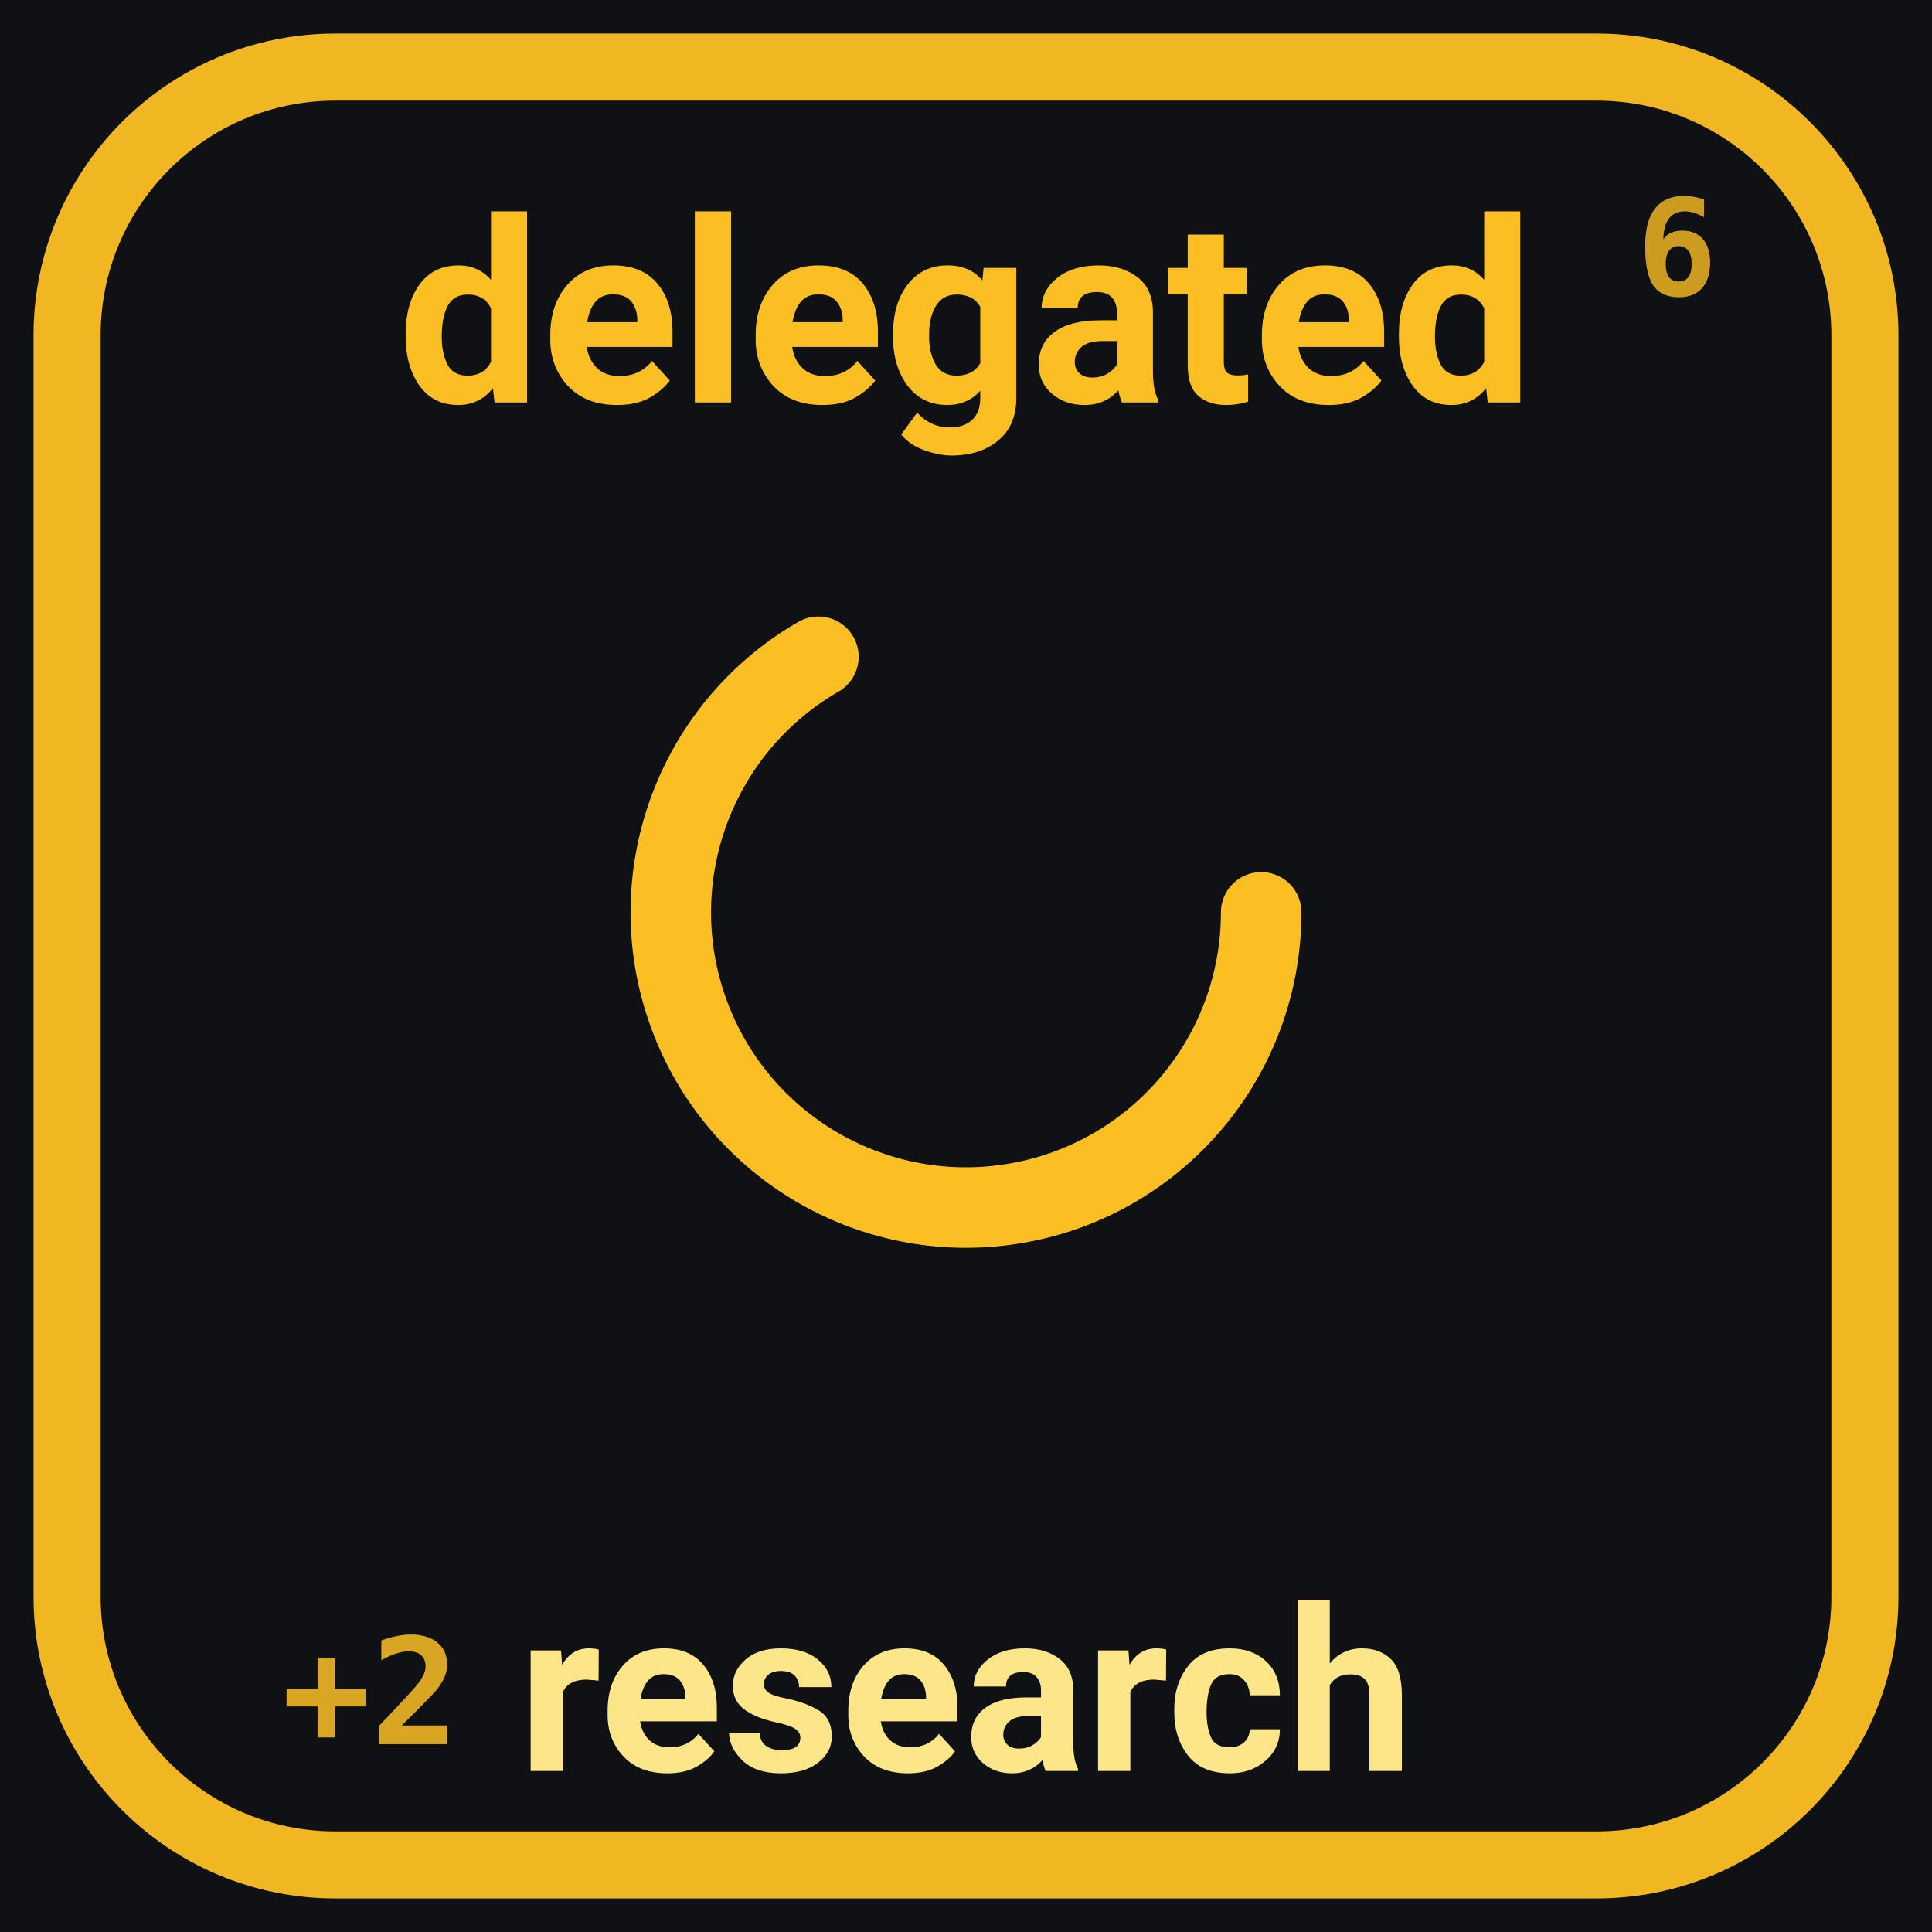
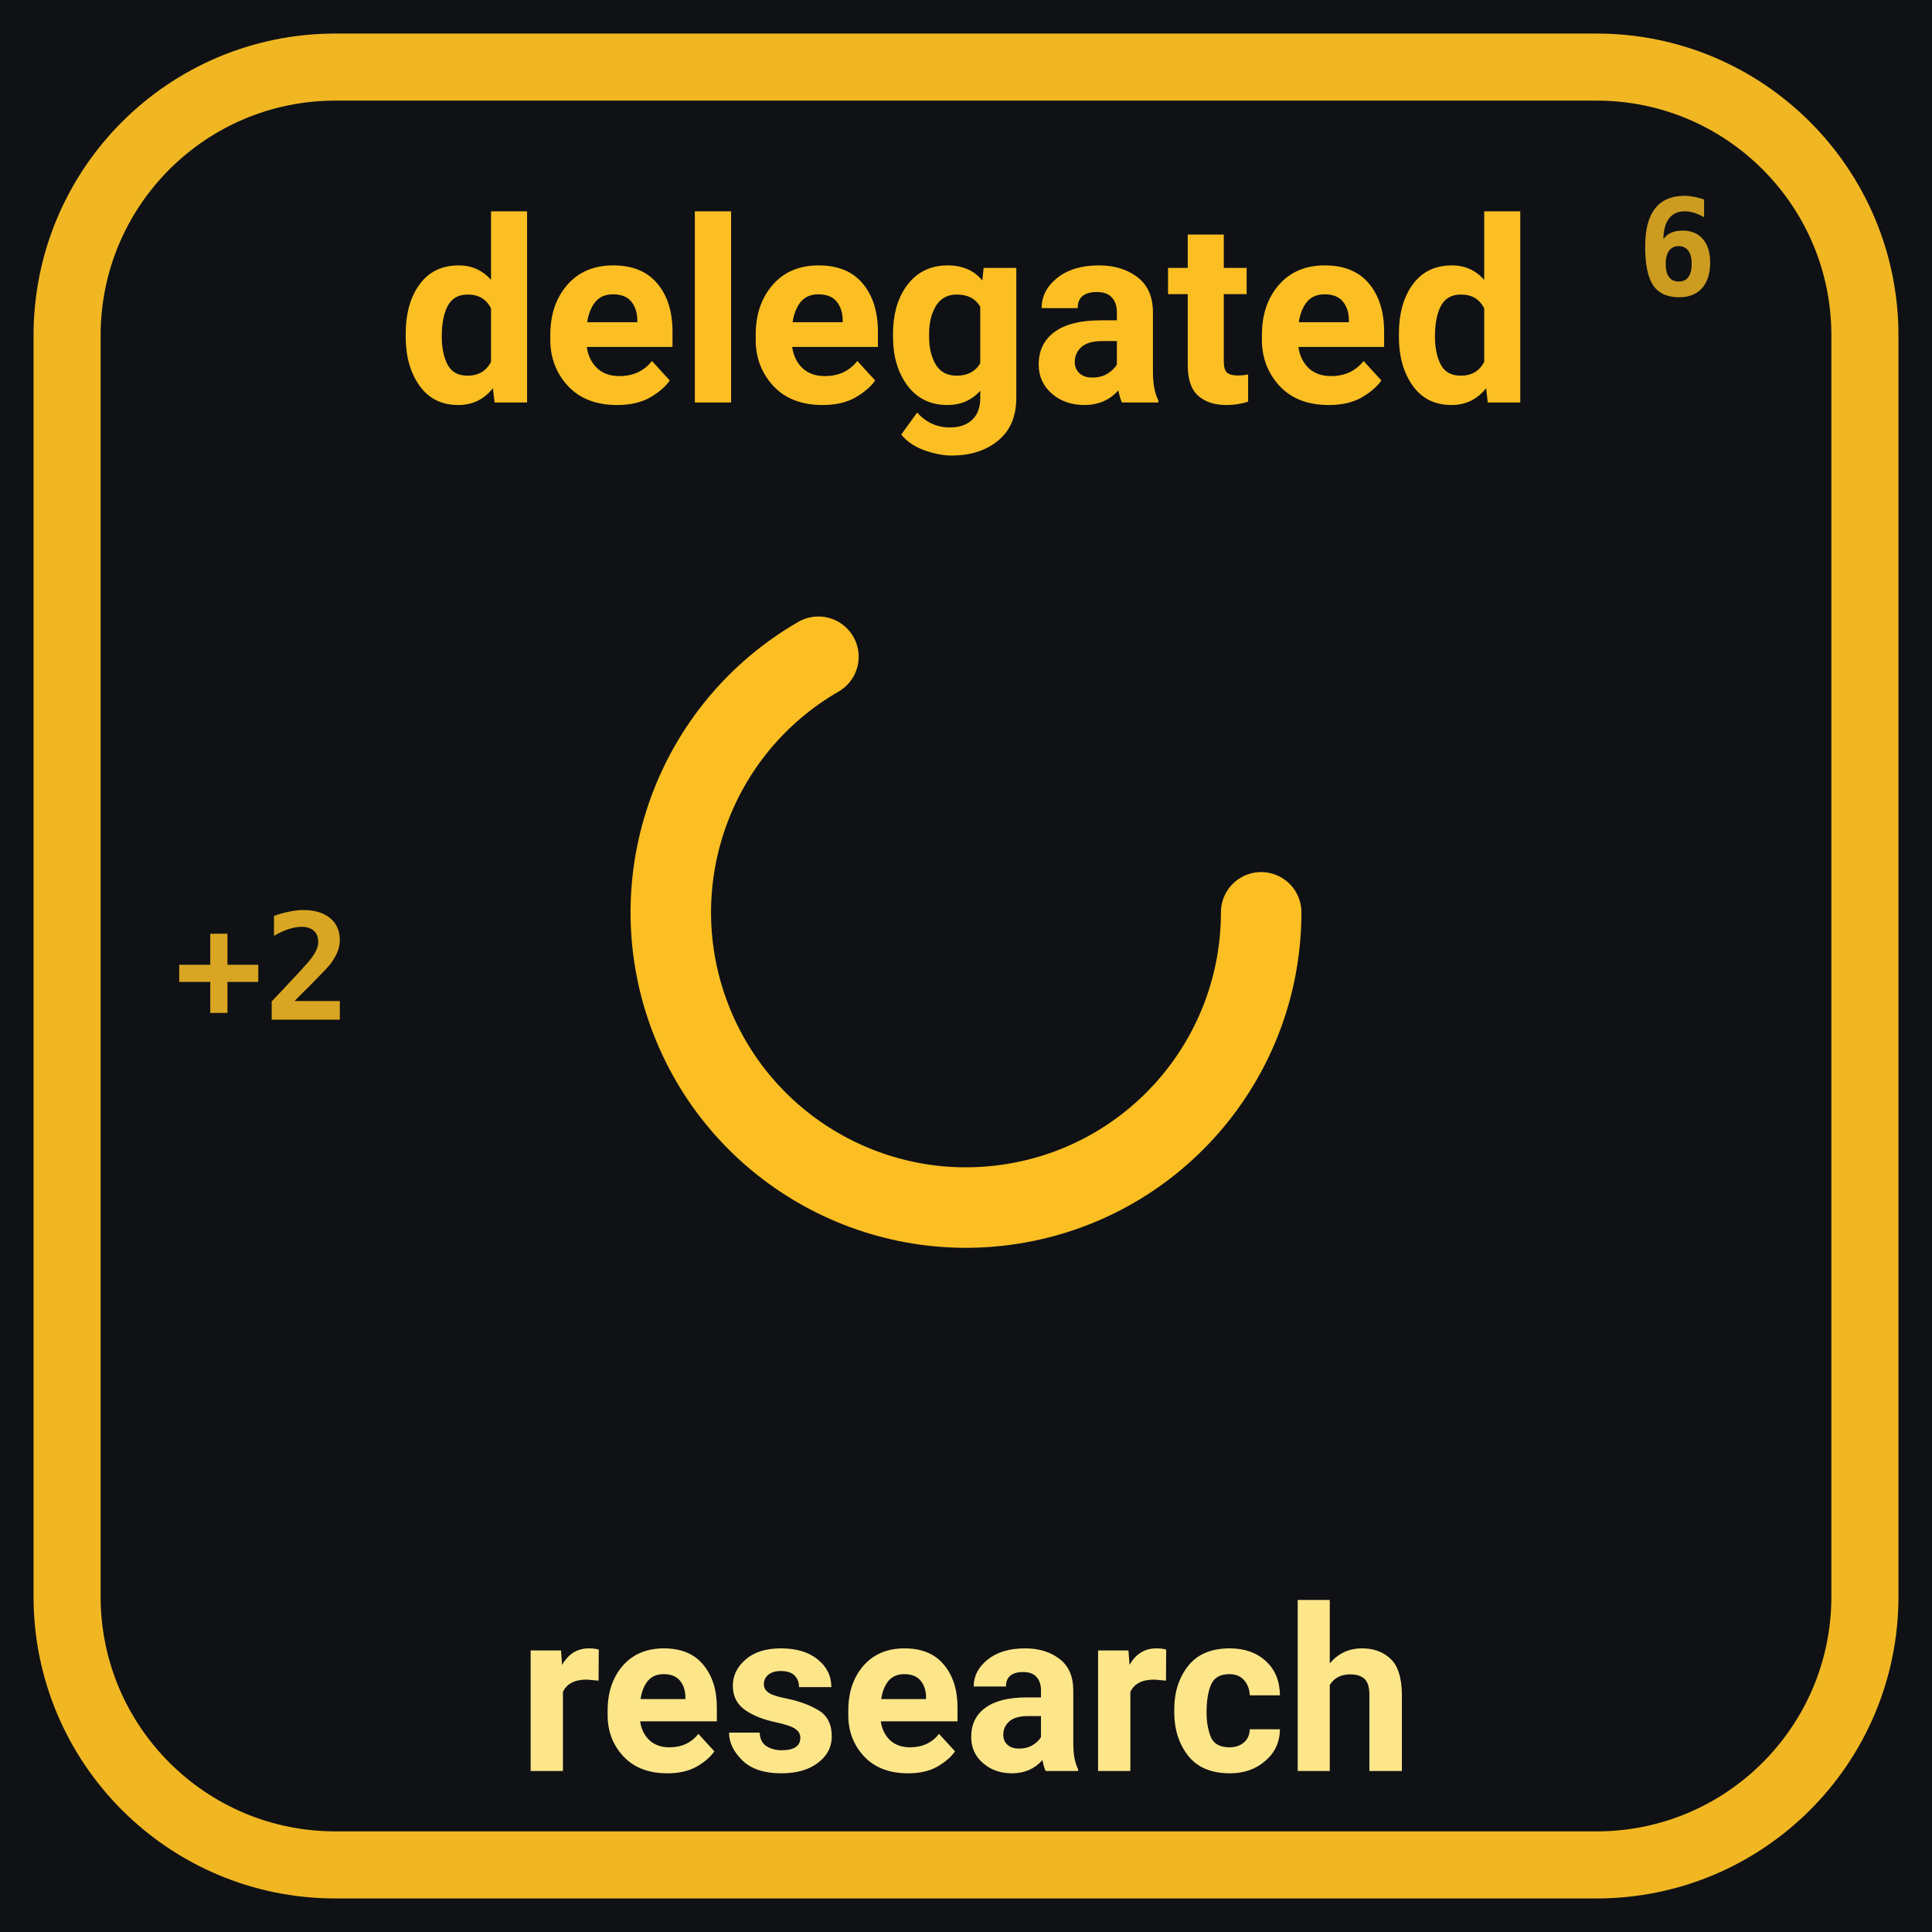
<svg xmlns="http://www.w3.org/2000/svg" width="144" height="144" viewBox="0 0 144 144">
  <rect width="144" height="144" fill="#0f1115" />
  <rect x="5" y="5" width="134" height="134" rx="20" fill="none" stroke="#fbbf24" stroke-width="5" stroke-linejoin="round" opacity="0.95" />
  <text x="128" y="22" font-family="ui-monospace,SFMono-Regular,Menlo,monospace" font-size="10" font-weight="700" fill="#fbbf24" opacity="0.8" text-anchor="end">6</text>
  <text x="72" y="30" font-family="-apple-system,Segoe UI,Roboto,sans-serif" font-size="19" font-weight="700" fill="#fbbf24" text-anchor="middle">delegated</text>
  <g transform="translate(0,8)">
    <path d="M 94.00 60.00 A 22 22 0 1 1 61.00 40.95" fill="none" stroke="#fbbf24" stroke-width="6" stroke-linecap="round" />
  </g>
  <text x="72" y="132" font-family="-apple-system,Segoe UI,Roboto,sans-serif" font-size="17" font-weight="600" fill="#fde68a" text-anchor="middle">research</text>
-   <text x="21" y="130" font-family="ui-monospace,SFMono-Regular,Menlo,monospace" font-size="11" font-weight="700" fill="#fbbf24" opacity="0.85" text-anchor="start">+2</text>
+   <text x="13" y="76" font-family="ui-monospace,SFMono-Regular,Menlo,monospace" font-size="11" font-weight="700" fill="#fbbf24" opacity="0.85" text-anchor="start">+2</text>
</svg>
